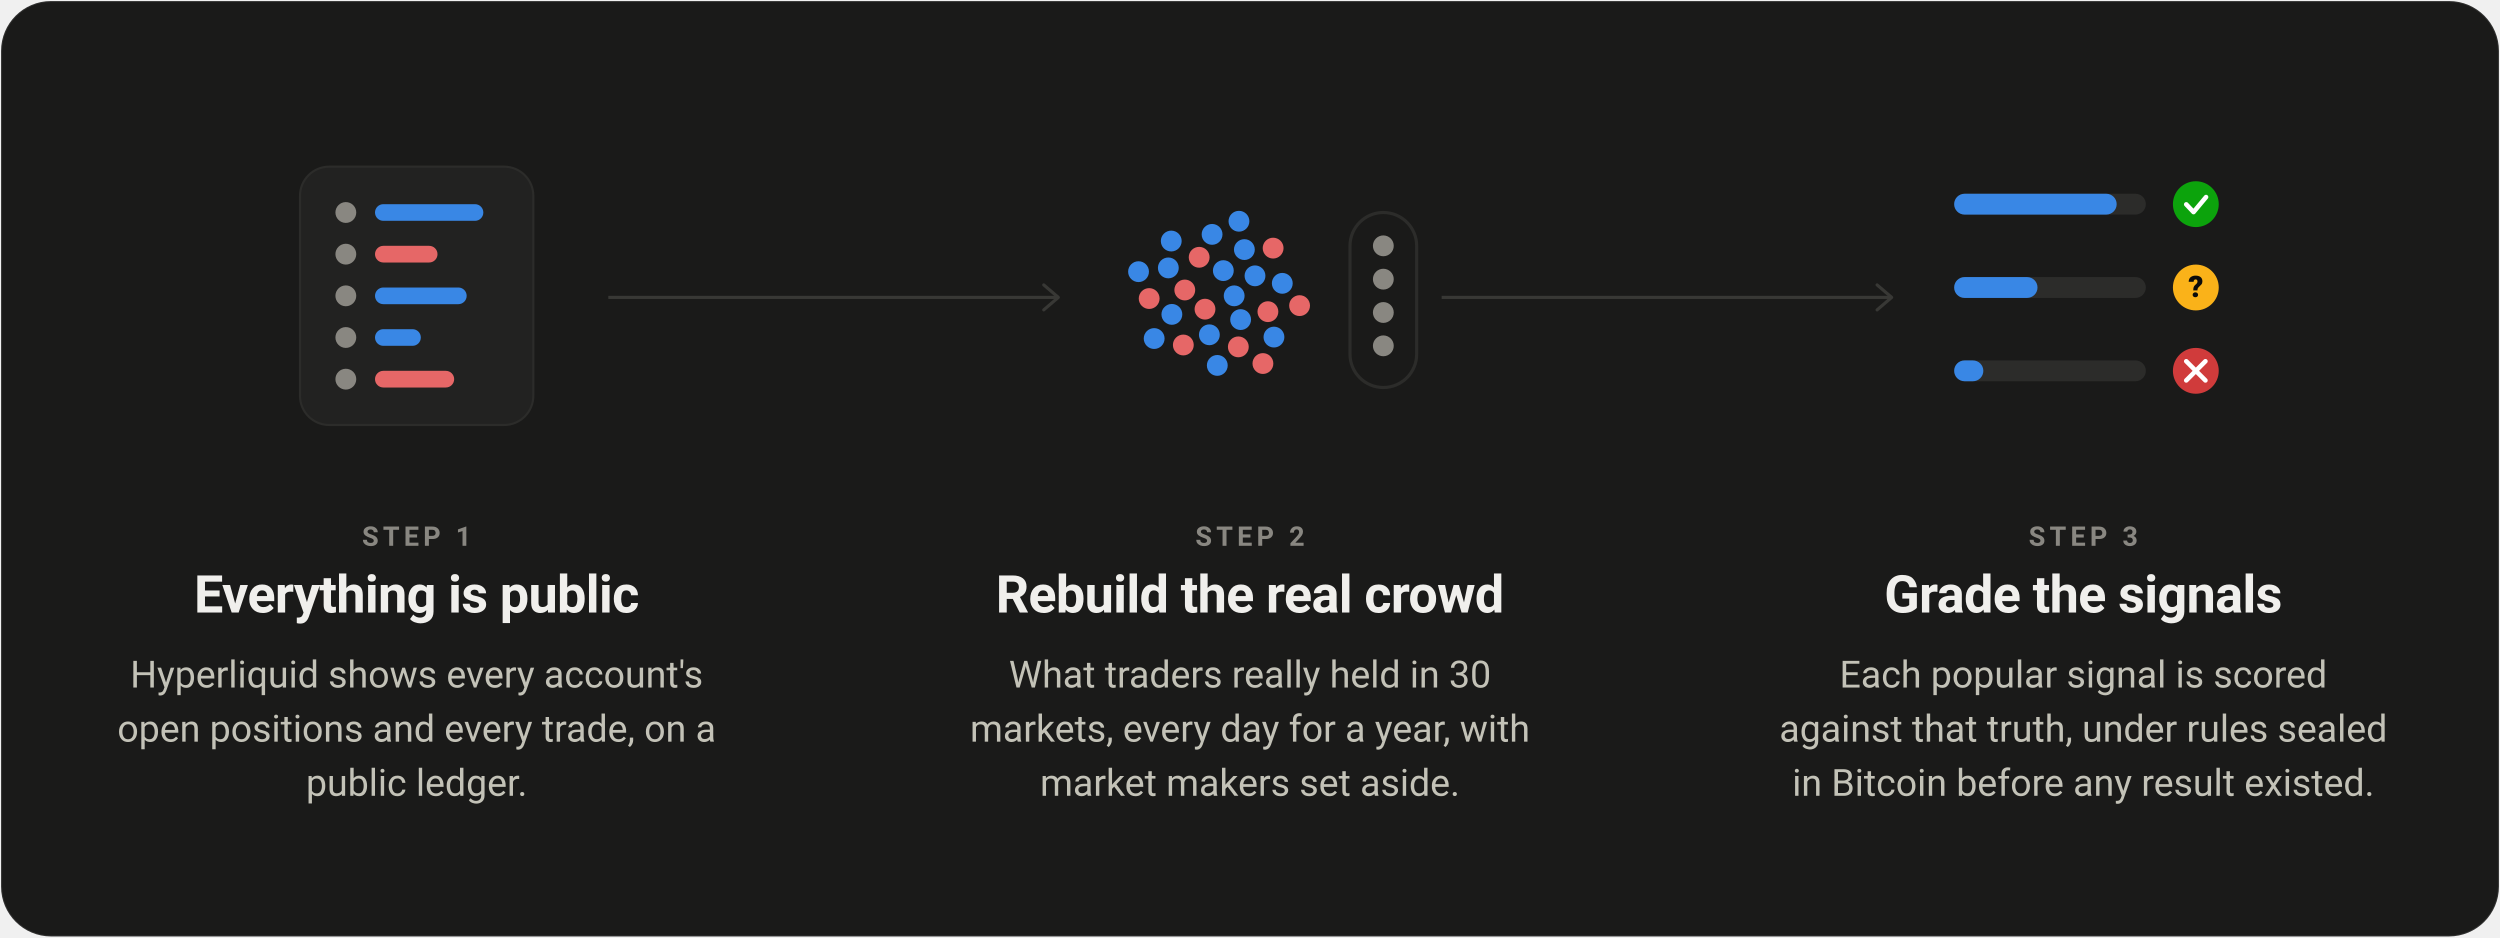
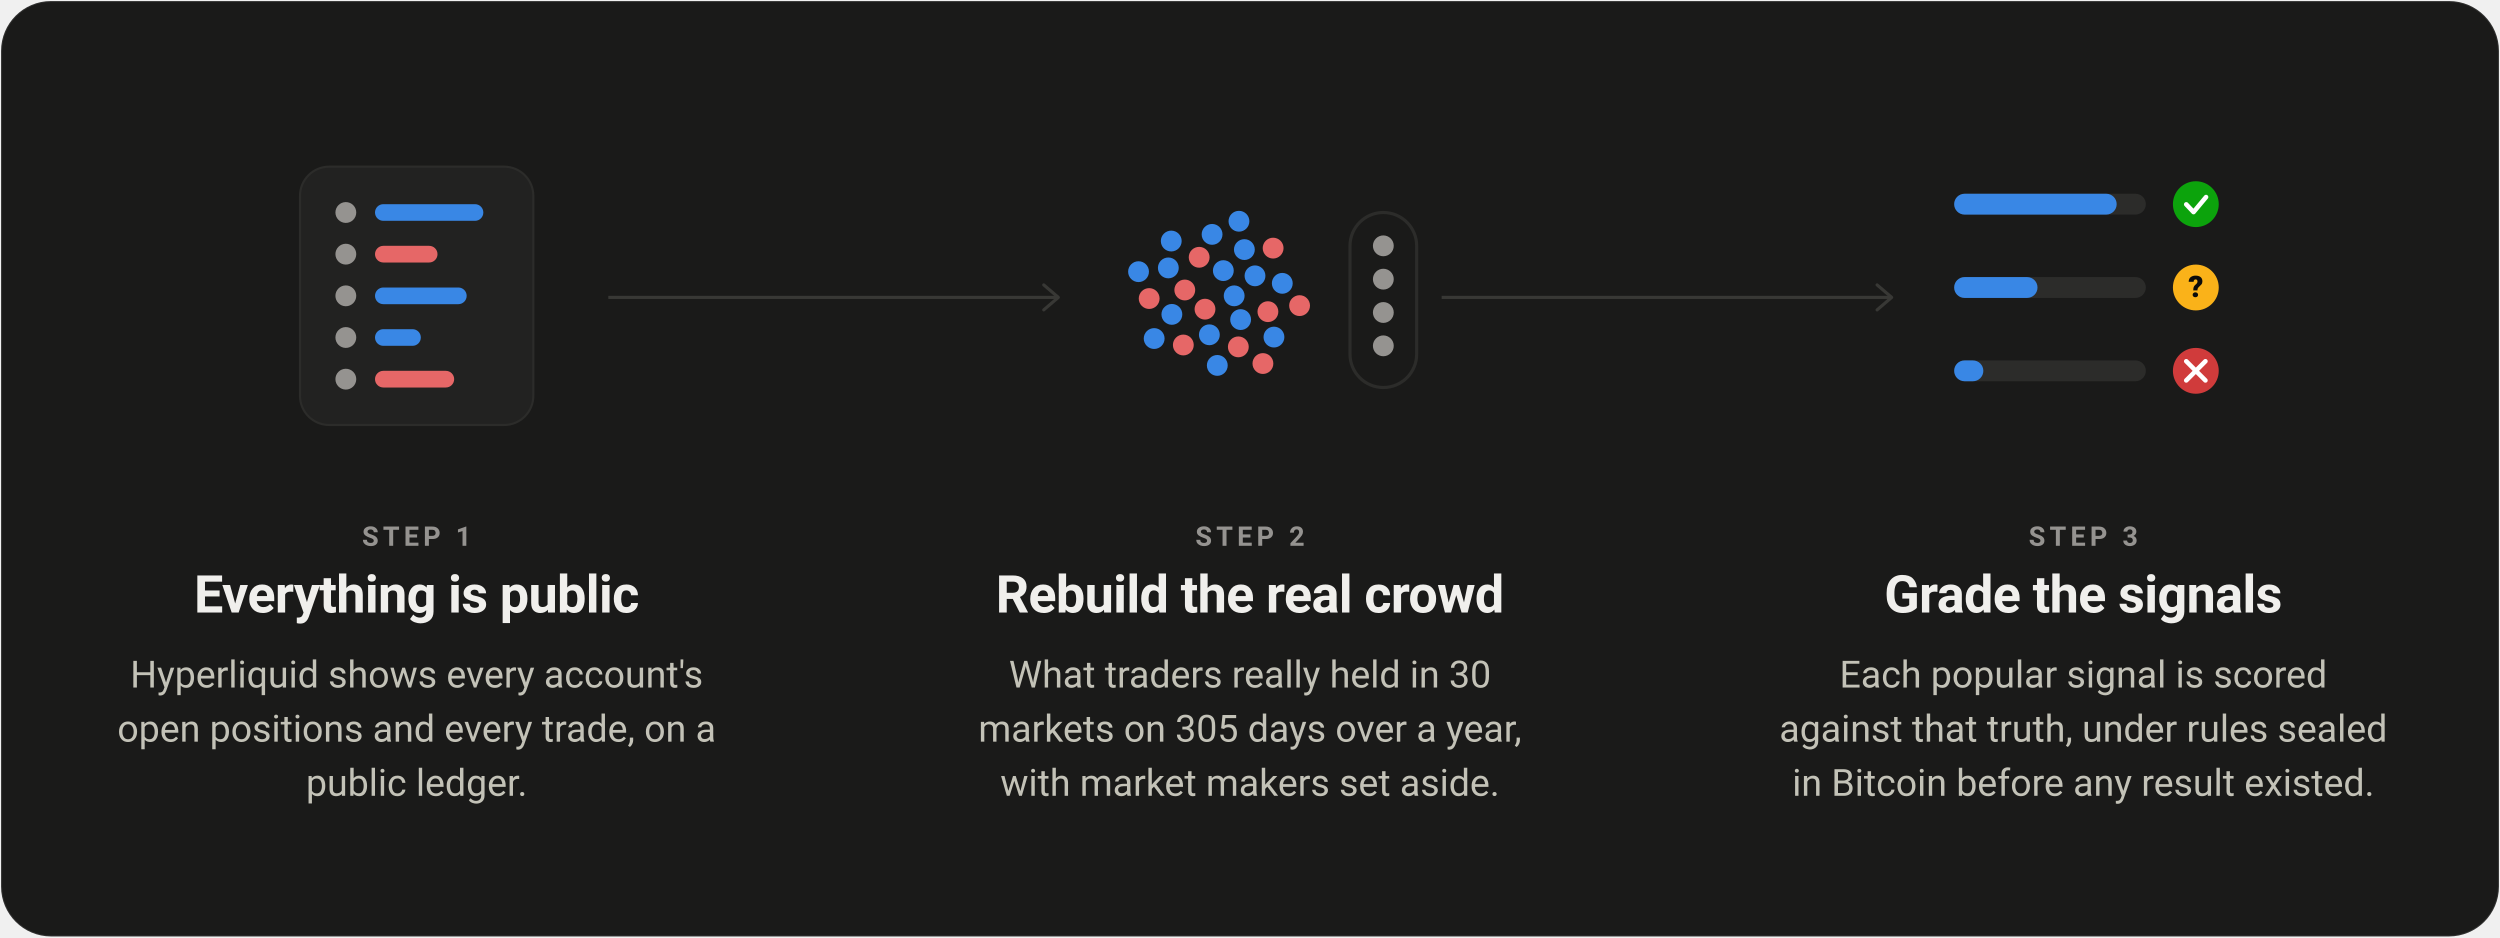
<svg xmlns="http://www.w3.org/2000/svg" width="1200" height="450" viewBox="0 0 1200 450" role="img" aria-labelledby="title desc">
-   <style>text{font-family:system-ui,-apple-system,"Segoe UI",Roboto,"Helvetica Neue",Arial,sans-serif}.fu{animation:fu .9s cubic-bezier(.22,1,.36,1) both}.fi{animation:fi .9s ease-out both}@keyframes fu{from{opacity:0;transform:translateY(12px)}to{opacity:1;transform:none}}@keyframes fi{from{opacity:0}to{opacity:1}}.d1{animation-delay:0.12s}.d2{animation-delay:0.24s}.d3{animation-delay:0.36s}.d4{animation-delay:0.48s}.d5{animation-delay:0.60s}.d6{animation-delay:0.72s}.d7{animation-delay:0.84s}.d8{animation-delay:0.96s}.d9{animation-delay:1.08s}.d10{animation-delay:1.20s}.d11{animation-delay:1.32s}.d12{animation-delay:1.44s}.d13{animation-delay:1.56s}.d14{animation-delay:1.68s}.d15{animation-delay:1.80s}.d16{animation-delay:1.92s}.d17{animation-delay:2.04s}.d18{animation-delay:2.16s}.d19{animation-delay:2.28s}.d20{animation-delay:2.40s}.d21{animation-delay:2.52s}.d22{animation-delay:2.64s}.d23{animation-delay:2.76s}.d24{animation-delay:2.88s}.flow{opacity:0;animation:flow 2.1s cubic-bezier(.45,0,.55,1) 2 both}@keyframes flow{0%{transform:translateX(0);opacity:0}12%{opacity:1}80%{opacity:1}100%{transform:translateX(206px);opacity:0}}@media (prefers-reduced-motion:reduce){*{animation:none!important}}</style>
+   <style>text{font-family:system-ui,-apple-system,"Segoe UI",Roboto,"Helvetica Neue",Arial,sans-serif}.fu{animation:fu .9s cubic-bezier(.22,1,.36,1) both}.fi{animation:fi .9s ease-out both}@keyframes fu{from{opacity:0;transform:translateY(12px)}to{opacity:1;transform:none}}@keyframes fi{from{opacity:0}to{opacity:1}}.flow{opacity:0;animation:flow 2.1s cubic-bezier(.45,0,.55,1) 2 both}@keyframes flow{0%{transform:translateX(0);opacity:0}12%{opacity:1}80%{opacity:1}100%{transform:translateX(206px);opacity:0}}.d1{animation-delay:0.12s}.d2{animation-delay:0.24s}.d3{animation-delay:0.36s}.d4{animation-delay:0.48s}.d5{animation-delay:0.60s}.d6{animation-delay:0.72s}.d7{animation-delay:0.84s}.d8{animation-delay:0.96s}.d9{animation-delay:1.08s}.d10{animation-delay:1.20s}.d11{animation-delay:1.32s}.d12{animation-delay:1.44s}.d13{animation-delay:1.56s}.d14{animation-delay:1.68s}.d15{animation-delay:1.80s}.d16{animation-delay:1.92s}.d17{animation-delay:2.04s}.d18{animation-delay:2.16s}.d19{animation-delay:2.28s}.d20{animation-delay:2.40s}.d21{animation-delay:2.52s}.d22{animation-delay:2.64s}.d23{animation-delay:2.76s}.d24{animation-delay:2.88s}@media (prefers-reduced-motion:reduce){*{animation:none!important}}</style>
  <rect x=".5" y=".5" width="1199" height="449" rx="24" fill="#1a1a19" stroke="rgba(255,255,255,0.10)" />
  <g class="fi d1">
    <rect x="292" y="142" width="216" height="1.5" fill="#383835" />
    <circle cx="292" cy="142.75" r="4" fill="#3987e5" class="flow" style="animation-delay:0.00s" />
    <circle cx="292" cy="142.75" r="4" fill="#3987e5" class="flow" style="animation-delay:0.35s" />
    <circle cx="292" cy="142.75" r="4" fill="#3987e5" class="flow" style="animation-delay:0.70s" />
    <path d="M501 136.75l7 6-7 6" fill="none" stroke="#383835" stroke-width="1.5" stroke-linecap="round" stroke-linejoin="round" />
    <rect x="692" y="142" width="216" height="1.5" fill="#383835" />
    <circle cx="692" cy="142.75" r="4" fill="#3987e5" class="flow" style="animation-delay:0.00s" />
    <circle cx="692" cy="142.75" r="4" fill="#3987e5" class="flow" style="animation-delay:0.35s" />
    <circle cx="692" cy="142.75" r="4" fill="#3987e5" class="flow" style="animation-delay:0.70s" />
    <path d="M901 136.75l7 6-7 6" fill="none" stroke="#383835" stroke-width="1.5" stroke-linecap="round" stroke-linejoin="round" />
  </g>
  <g class="fu d1">
    <rect x="144" y="80" width="112" height="124" rx="14" fill="#222221" stroke="#2c2c2a" />
-     <circle cx="166" cy="102" r="5" fill="#898781" />
+     <circle cx="166" cy="102" r="5" fill="#959390" />
    <rect x="180" y="98" width="52" height="8" rx="4" fill="#3987e5" />
-     <circle cx="166" cy="122" r="5" fill="#898781" />
+     <circle cx="166" cy="122" r="5" fill="#959390" />
    <rect x="180" y="118" width="30" height="8" rx="4" fill="#e66767" />
-     <circle cx="166" cy="142" r="5" fill="#898781" />
+     <circle cx="166" cy="142" r="5" fill="#959390" />
    <rect x="180" y="138" width="44" height="8" rx="4" fill="#3987e5" />
-     <circle cx="166" cy="162" r="5" fill="#898781" />
+     <circle cx="166" cy="162" r="5" fill="#959390" />
    <rect x="180" y="158" width="22" height="8" rx="4" fill="#3987e5" />
-     <circle cx="166" cy="182" r="5" fill="#898781" />
+     <circle cx="166" cy="182" r="5" fill="#959390" />
    <rect x="180" y="178" width="38" height="8" rx="4" fill="#e66767" />
  </g>
-   <text x="200" y="262" font-size="13" fill="#898781" font-weight="700" text-anchor="middle" letter-spacing="2" class="fu d2">STEP 1</text>
+   <text x="200" y="262" font-size="13" fill="#959390" font-weight="700" text-anchor="middle" letter-spacing="2" class="fu d2">STEP 1</text>
  <text x="200" y="294" font-size="25" fill="#f0efec" font-weight="700" text-anchor="middle" letter-spacing="-0.3" class="fu d2">Everything is public</text>
  <text x="200" y="330" font-size="18" fill="#c3c2b7" text-anchor="middle" class="fu d3">Hyperliquid shows every account's</text>
  <text x="200" y="356" font-size="18" fill="#c3c2b7" text-anchor="middle" class="fu d3">open positions and every trade, on a</text>
  <text x="200" y="382" font-size="18" fill="#c3c2b7" text-anchor="middle" class="fu d3">public ledger.</text>
  <g class="fu d4">
    <circle cx="592.4" cy="142.0" r="5" fill="#3987e5" />
    <circle cx="578.4" cy="148.4" r="5" fill="#e66767" />
    <circle cx="587.2" cy="129.9" r="5" fill="#3987e5" />
    <circle cx="595.5" cy="153.4" r="5" fill="#3987e5" />
    <circle cx="568.7" cy="139.2" r="5" fill="#e66767" />
    <circle cx="602.4" cy="132.4" r="5" fill="#3987e5" />
    <circle cx="580.5" cy="160.7" r="5" fill="#3987e5" />
    <circle cx="575.6" cy="123.5" r="5" fill="#e66767" />
    <circle cx="608.6" cy="149.6" r="5" fill="#e66767" />
    <circle cx="562.5" cy="150.9" r="5" fill="#3987e5" />
    <circle cx="597.3" cy="119.8" r="5" fill="#3987e5" />
    <circle cx="594.4" cy="166.5" r="5" fill="#e66767" />
    <circle cx="560.8" cy="128.6" r="5" fill="#3987e5" />
    <circle cx="615.5" cy="136.0" r="5" fill="#3987e5" />
    <circle cx="568.0" cy="165.6" r="5" fill="#e66767" />
    <circle cx="581.8" cy="112.5" r="5" fill="#3987e5" />
    <circle cx="611.5" cy="161.8" r="5" fill="#3987e5" />
    <circle cx="551.6" cy="143.3" r="5" fill="#e66767" />
    <circle cx="611.1" cy="119.1" r="5" fill="#e66767" />
    <circle cx="584.3" cy="175.4" r="5" fill="#3987e5" />
    <circle cx="562.2" cy="115.7" r="5" fill="#3987e5" />
    <circle cx="623.8" cy="146.7" r="5" fill="#e66767" />
    <circle cx="554.0" cy="162.5" r="5" fill="#3987e5" />
    <circle cx="594.7" cy="106.2" r="5" fill="#3987e5" />
    <circle cx="606.2" cy="174.5" r="5" fill="#e66767" />
    <circle cx="546.5" cy="130.4" r="5" fill="#3987e5" />
    <rect x="648" y="102" width="32" height="84" rx="16" fill="none" stroke="#2c2c2a" stroke-width="1.5" class="fi d8" />
-     <circle cx="664" cy="118" r="5" fill="#898781" class="fi d8" />
-     <circle cx="664" cy="134" r="5" fill="#898781" class="fi d9" />
-     <circle cx="664" cy="150" r="5" fill="#898781" class="fi d10" />
-     <circle cx="664" cy="166" r="5" fill="#898781" class="fi d11" />
+     <circle cx="664" cy="118" r="5" fill="#959390" class="fi d8" />
+     <circle cx="664" cy="134" r="5" fill="#959390" class="fi d9" />
+     <circle cx="664" cy="150" r="5" fill="#959390" class="fi d10" />
+     <circle cx="664" cy="166" r="5" fill="#959390" class="fi d11" />
  </g>
-   <text x="600" y="262" font-size="13" fill="#898781" font-weight="700" text-anchor="middle" letter-spacing="2" class="fu d5">STEP 2</text>
+   <text x="600" y="262" font-size="13" fill="#959390" font-weight="700" text-anchor="middle" letter-spacing="2" class="fu d5">STEP 2</text>
  <text x="600" y="294" font-size="25" fill="#f0efec" font-weight="700" text-anchor="middle" letter-spacing="-0.3" class="fu d5">Rebuild the real crowd</text>
  <text x="600" y="330" font-size="18" fill="#c3c2b7" text-anchor="middle" class="fu d6">What traders really held in 30</text>
-   <text x="600" y="356" font-size="18" fill="#c3c2b7" text-anchor="middle" class="fu d6">markets, every day for a year, with</text>
-   <text x="600" y="382" font-size="18" fill="#c3c2b7" text-anchor="middle" class="fu d6">market makers set aside.</text>
+   <text x="600" y="356" font-size="18" fill="#c3c2b7" text-anchor="middle" class="fu d6">markets on 305 days over a year,</text>
+   <text x="600" y="382" font-size="18" fill="#c3c2b7" text-anchor="middle" class="fu d6">with market makers set aside.</text>
  <g class="fu d7">
    <rect x="938" y="93" width="92" height="10" rx="5" fill="#2c2c2a" />
    <rect x="938" y="93" width="78" height="10" rx="5" fill="#3987e5" />
    <circle cx="1054" cy="98" r="11" fill="#0ca30c" />
    <path d="M1049.4 98.1l3.5 3.7 6.0 -7.2" fill="none" stroke="#fff" stroke-width="2.2" stroke-linecap="round" stroke-linejoin="round" />
    <rect x="938" y="133" width="92" height="10" rx="5" fill="#2c2c2a" />
    <rect x="938" y="133" width="40" height="10" rx="5" fill="#3987e5" />
    <circle cx="1054" cy="138" r="11" fill="#fab219" />
    <text x="1054" y="142.6" font-size="14.3" font-weight="800" text-anchor="middle" fill="#0b0b0b">?</text>
    <rect x="938" y="173" width="92" height="10" rx="5" fill="#2c2c2a" />
    <rect x="938" y="173" width="14" height="10" rx="5" fill="#3987e5" />
    <circle cx="1054" cy="178" r="11" fill="#d03b3b" />
    <path d="M1049.4 173.4l9.2 9.2m0 -9.2l-9.2 9.2" fill="none" stroke="#fff" stroke-width="2.2" stroke-linecap="round" />
  </g>
-   <text x="1000" y="262" font-size="13" fill="#898781" font-weight="700" text-anchor="middle" letter-spacing="2" class="fu d8">STEP 3</text>
+   <text x="1000" y="262" font-size="13" fill="#959390" font-weight="700" text-anchor="middle" letter-spacing="2" class="fu d8">STEP 3</text>
  <text x="1000" y="294" font-size="25" fill="#f0efec" font-weight="700" text-anchor="middle" letter-spacing="-0.3" class="fu d8">Grade the signals</text>
  <text x="1000" y="330" font-size="18" fill="#c3c2b7" text-anchor="middle" class="fu d9">Each popular signal is scored</text>
  <text x="1000" y="356" font-size="18" fill="#c3c2b7" text-anchor="middle" class="fu d9">against that truth, under rules sealed</text>
  <text x="1000" y="382" font-size="18" fill="#c3c2b7" text-anchor="middle" class="fu d9">in Bitcoin before any result existed.</text>
</svg>
